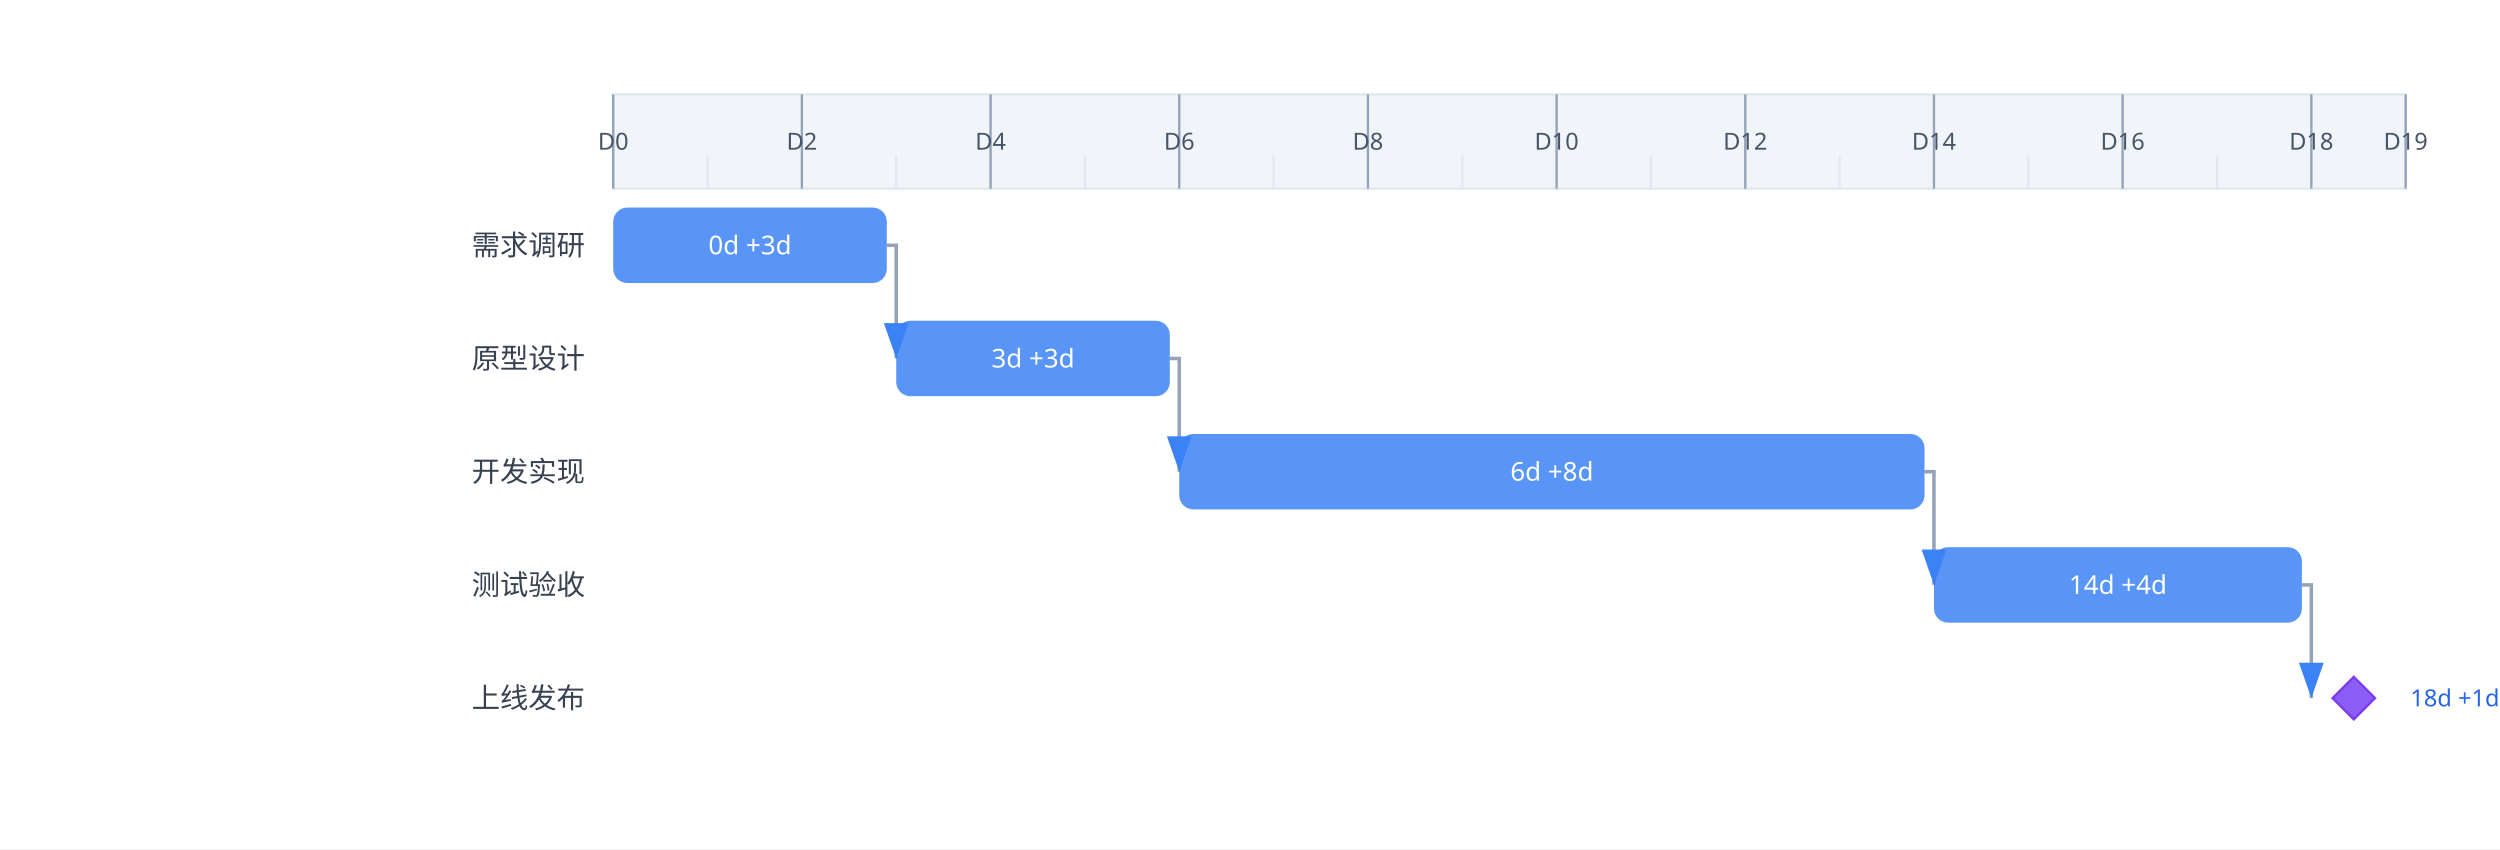
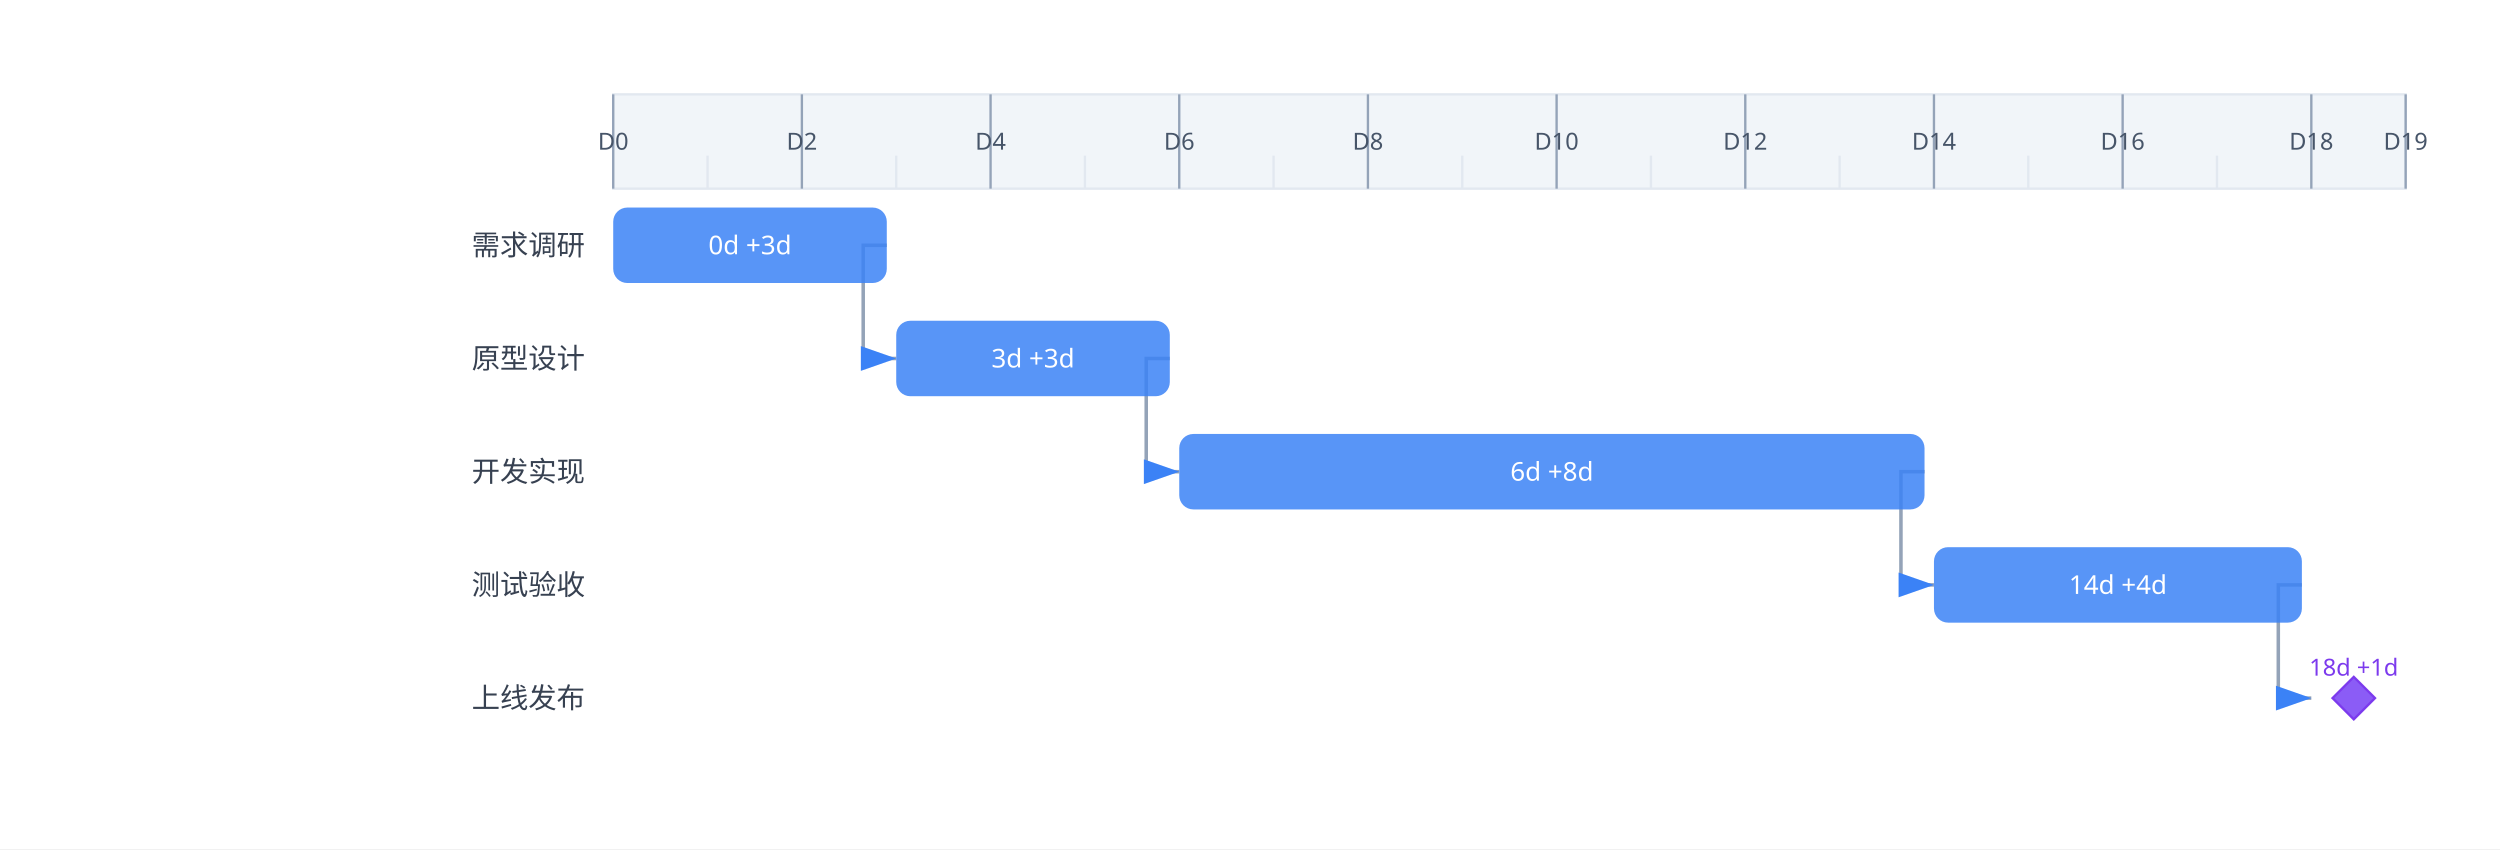
<svg xmlns="http://www.w3.org/2000/svg" width="1060" height="360" viewBox="0 0 1060 360">
  <defs>
    <marker id="arrowhead" markerWidth="10" markerHeight="7" refX="10" refY="3.5" orient="auto">
      <polygon points="0 0, 10 3.5, 0 7" fill="#3b82f6" />
    </marker>
  </defs>
  <rect x="0" y="0" width="1060" height="360" fill="#ffffff" />
  <g class="lgdl-dep" data-lgdl-loc="edges[0]">
-     <path d="M 376,104 L 380,104 L 380,152" fill="none" stroke="#94a3b8" stroke-width="1.5" marker-end="url(#arrowhead)" />
+     <path d="M 376,104 L 366,104 L 366,152 L 380,152" fill="none" stroke="#94a3b8" stroke-width="1.5" marker-end="url(#arrowhead)" />
  </g>
  <g class="lgdl-dep" data-lgdl-loc="edges[1]">
-     <path d="M 496,152 L 500,152 L 500,200" fill="none" stroke="#94a3b8" stroke-width="1.5" marker-end="url(#arrowhead)" />
+     <path d="M 496,152 L 486,152 L 486,200 L 500,200" fill="none" stroke="#94a3b8" stroke-width="1.5" marker-end="url(#arrowhead)" />
  </g>
  <g class="lgdl-dep" data-lgdl-loc="edges[2]">
-     <path d="M 816,200 L 820,200 L 820,248" fill="none" stroke="#94a3b8" stroke-width="1.5" marker-end="url(#arrowhead)" />
+     <path d="M 816,200 L 806,200 L 806,248 L 820,248" fill="none" stroke="#94a3b8" stroke-width="1.5" marker-end="url(#arrowhead)" />
  </g>
  <g class="lgdl-dep" data-lgdl-loc="edges[3]">
-     <path d="M 976,248 L 980,248 L 980,296" fill="none" stroke="#94a3b8" stroke-width="1.5" marker-end="url(#arrowhead)" />
+     <path d="M 976,248 L 966,248 L 966,296 L 980,296" fill="none" stroke="#94a3b8" stroke-width="1.5" marker-end="url(#arrowhead)" />
  </g>
  <text x="248" y="104" font-family="'Segoe UI', 'PingFang SC', 'Microsoft YaHei', sans-serif" font-size="12" fill="#374151" text-anchor="end" dominant-baseline="middle">需求调研</text>
  <g class="lgdl-gantt-bar" data-lgdl-loc="nodes[0]">
    <rect x="260" y="88" width="116" height="32" rx="6" fill="#3b82f6" opacity="0.85" />
    <text x="318" y="104" font-family="'Segoe UI', 'PingFang SC', 'Microsoft YaHei', sans-serif" font-size="11" fill="#ffffff" text-anchor="middle" dominant-baseline="middle">0d +3d</text>
  </g>
  <text x="248" y="152" font-family="'Segoe UI', 'PingFang SC', 'Microsoft YaHei', sans-serif" font-size="12" fill="#374151" text-anchor="end" dominant-baseline="middle">原型设计</text>
  <g class="lgdl-gantt-bar" data-lgdl-loc="nodes[1]">
    <rect x="380" y="136" width="116" height="32" rx="6" fill="#3b82f6" opacity="0.85" />
    <text x="438" y="152" font-family="'Segoe UI', 'PingFang SC', 'Microsoft YaHei', sans-serif" font-size="11" fill="#ffffff" text-anchor="middle" dominant-baseline="middle">3d +3d</text>
  </g>
  <text x="248" y="200" font-family="'Segoe UI', 'PingFang SC', 'Microsoft YaHei', sans-serif" font-size="12" fill="#374151" text-anchor="end" dominant-baseline="middle">开发实现</text>
  <g class="lgdl-gantt-bar" data-lgdl-loc="nodes[2]">
    <rect x="500" y="184" width="316" height="32" rx="6" fill="#3b82f6" opacity="0.85" />
    <text x="658" y="200" font-family="'Segoe UI', 'PingFang SC', 'Microsoft YaHei', sans-serif" font-size="11" fill="#ffffff" text-anchor="middle" dominant-baseline="middle">6d +8d</text>
  </g>
  <text x="248" y="248" font-family="'Segoe UI', 'PingFang SC', 'Microsoft YaHei', sans-serif" font-size="12" fill="#374151" text-anchor="end" dominant-baseline="middle">测试验收</text>
  <g class="lgdl-gantt-bar" data-lgdl-loc="nodes[3]">
    <rect x="820" y="232" width="156" height="32" rx="6" fill="#3b82f6" opacity="0.85" />
    <text x="898" y="248" font-family="'Segoe UI', 'PingFang SC', 'Microsoft YaHei', sans-serif" font-size="11" fill="#ffffff" text-anchor="middle" dominant-baseline="middle">14d +4d</text>
  </g>
  <text x="248" y="296" font-family="'Segoe UI', 'PingFang SC', 'Microsoft YaHei', sans-serif" font-size="12" fill="#374151" text-anchor="end" dominant-baseline="middle">上线发布</text>
  <g class="lgdl-gantt-milestone" data-lgdl-loc="nodes[4]">
    <polygon points="998,287 1007,296 998,305 989,296" fill="#8b5cf6" stroke="#7c3aed" />
-     <text x="1022" y="296" font-family="'Segoe UI', 'PingFang SC', 'Microsoft YaHei', sans-serif" font-size="10" fill="#2563eb" text-anchor="start" dominant-baseline="middle">18d +1d</text>
+     <text x="998" y="283" font-family="'Segoe UI', 'PingFang SC', 'Microsoft YaHei', sans-serif" font-size="10" fill="#7c3aed" text-anchor="middle" dominant-baseline="middle">18d +1d</text>
  </g>
  <g class="lgdl-gantt-axis">
    <rect x="260" y="40" width="760" height="40" fill="#f1f5f9" stroke="#e2e8f0" />
    <line x1="260" y1="40" x2="260" y2="80" stroke="#94a3b8" stroke-width="1" />
    <text x="260" y="60" font-family="'Segoe UI', 'PingFang SC', 'Microsoft YaHei', sans-serif" font-size="10" fill="#475569" text-anchor="middle" dominant-baseline="middle">D0</text>
    <line x1="300" y1="66" x2="300" y2="80" stroke="#e2e8f0" stroke-width="1" />
    <line x1="340" y1="40" x2="340" y2="80" stroke="#94a3b8" stroke-width="1" />
    <text x="340" y="60" font-family="'Segoe UI', 'PingFang SC', 'Microsoft YaHei', sans-serif" font-size="10" fill="#475569" text-anchor="middle" dominant-baseline="middle">D2</text>
    <line x1="380" y1="66" x2="380" y2="80" stroke="#e2e8f0" stroke-width="1" />
    <line x1="420" y1="40" x2="420" y2="80" stroke="#94a3b8" stroke-width="1" />
    <text x="420" y="60" font-family="'Segoe UI', 'PingFang SC', 'Microsoft YaHei', sans-serif" font-size="10" fill="#475569" text-anchor="middle" dominant-baseline="middle">D4</text>
    <line x1="460" y1="66" x2="460" y2="80" stroke="#e2e8f0" stroke-width="1" />
    <line x1="500" y1="40" x2="500" y2="80" stroke="#94a3b8" stroke-width="1" />
    <text x="500" y="60" font-family="'Segoe UI', 'PingFang SC', 'Microsoft YaHei', sans-serif" font-size="10" fill="#475569" text-anchor="middle" dominant-baseline="middle">D6</text>
    <line x1="540" y1="66" x2="540" y2="80" stroke="#e2e8f0" stroke-width="1" />
    <line x1="580" y1="40" x2="580" y2="80" stroke="#94a3b8" stroke-width="1" />
    <text x="580" y="60" font-family="'Segoe UI', 'PingFang SC', 'Microsoft YaHei', sans-serif" font-size="10" fill="#475569" text-anchor="middle" dominant-baseline="middle">D8</text>
    <line x1="620" y1="66" x2="620" y2="80" stroke="#e2e8f0" stroke-width="1" />
    <line x1="660" y1="40" x2="660" y2="80" stroke="#94a3b8" stroke-width="1" />
    <text x="660" y="60" font-family="'Segoe UI', 'PingFang SC', 'Microsoft YaHei', sans-serif" font-size="10" fill="#475569" text-anchor="middle" dominant-baseline="middle">D10</text>
    <line x1="700" y1="66" x2="700" y2="80" stroke="#e2e8f0" stroke-width="1" />
    <line x1="740" y1="40" x2="740" y2="80" stroke="#94a3b8" stroke-width="1" />
    <text x="740" y="60" font-family="'Segoe UI', 'PingFang SC', 'Microsoft YaHei', sans-serif" font-size="10" fill="#475569" text-anchor="middle" dominant-baseline="middle">D12</text>
    <line x1="780" y1="66" x2="780" y2="80" stroke="#e2e8f0" stroke-width="1" />
    <line x1="820" y1="40" x2="820" y2="80" stroke="#94a3b8" stroke-width="1" />
    <text x="820" y="60" font-family="'Segoe UI', 'PingFang SC', 'Microsoft YaHei', sans-serif" font-size="10" fill="#475569" text-anchor="middle" dominant-baseline="middle">D14</text>
    <line x1="860" y1="66" x2="860" y2="80" stroke="#e2e8f0" stroke-width="1" />
    <line x1="900" y1="40" x2="900" y2="80" stroke="#94a3b8" stroke-width="1" />
    <text x="900" y="60" font-family="'Segoe UI', 'PingFang SC', 'Microsoft YaHei', sans-serif" font-size="10" fill="#475569" text-anchor="middle" dominant-baseline="middle">D16</text>
    <line x1="940" y1="66" x2="940" y2="80" stroke="#e2e8f0" stroke-width="1" />
    <line x1="980" y1="40" x2="980" y2="80" stroke="#94a3b8" stroke-width="1" />
    <text x="980" y="60" font-family="'Segoe UI', 'PingFang SC', 'Microsoft YaHei', sans-serif" font-size="10" fill="#475569" text-anchor="middle" dominant-baseline="middle">D18</text>
    <line x1="1020" y1="40" x2="1020" y2="80" stroke="#94a3b8" stroke-width="1" />
    <text x="1020" y="60" font-family="'Segoe UI', 'PingFang SC', 'Microsoft YaHei', sans-serif" font-size="10" fill="#475569" text-anchor="middle" dominant-baseline="middle">D19</text>
  </g>
</svg>
